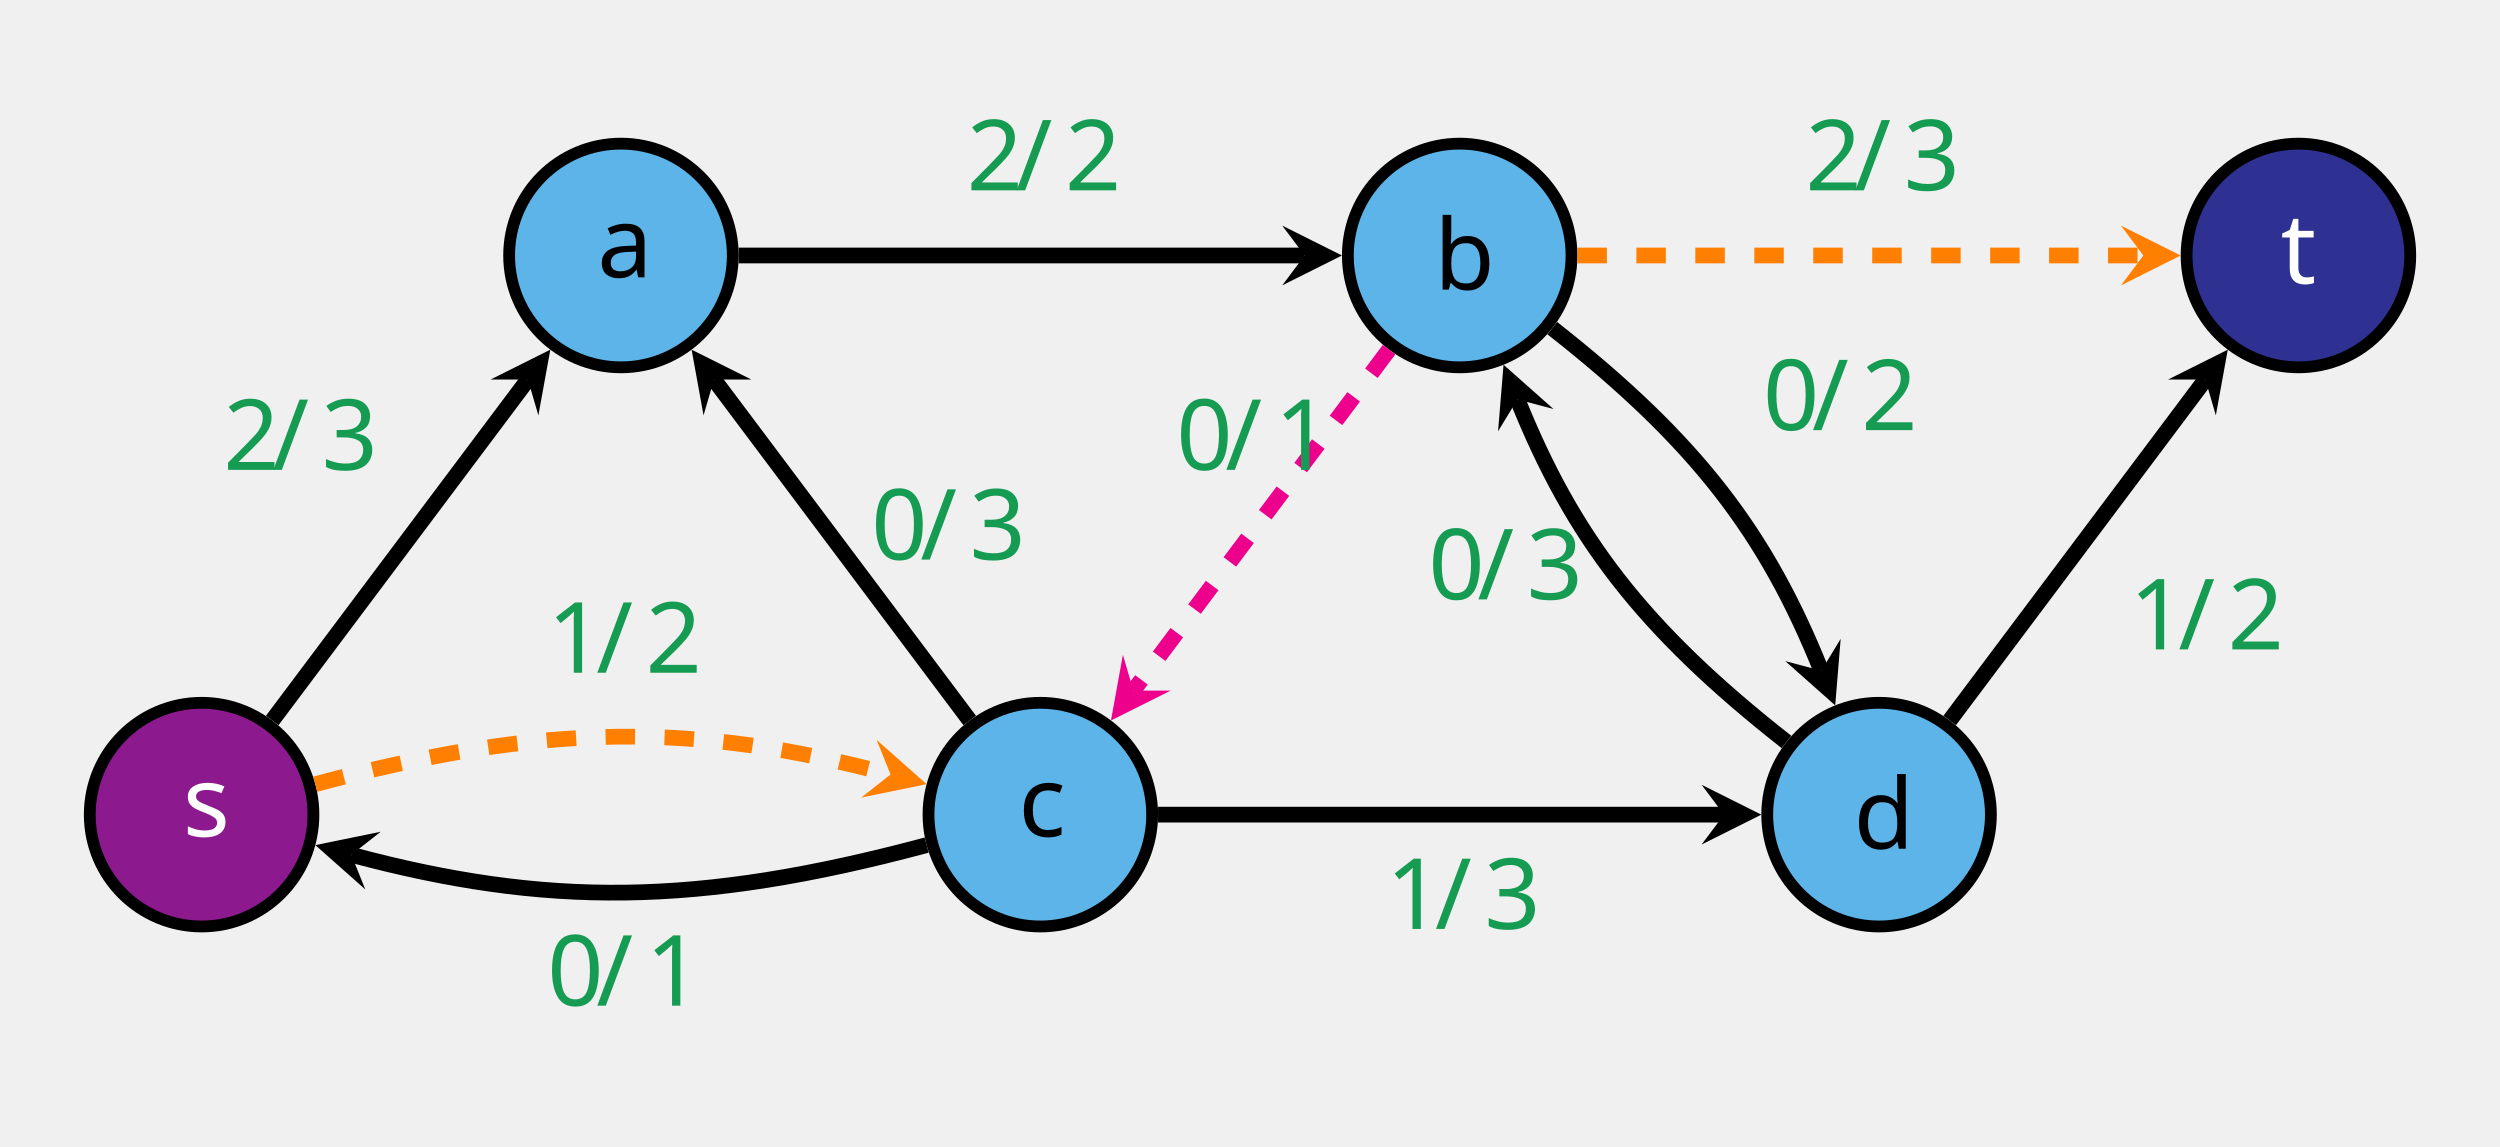
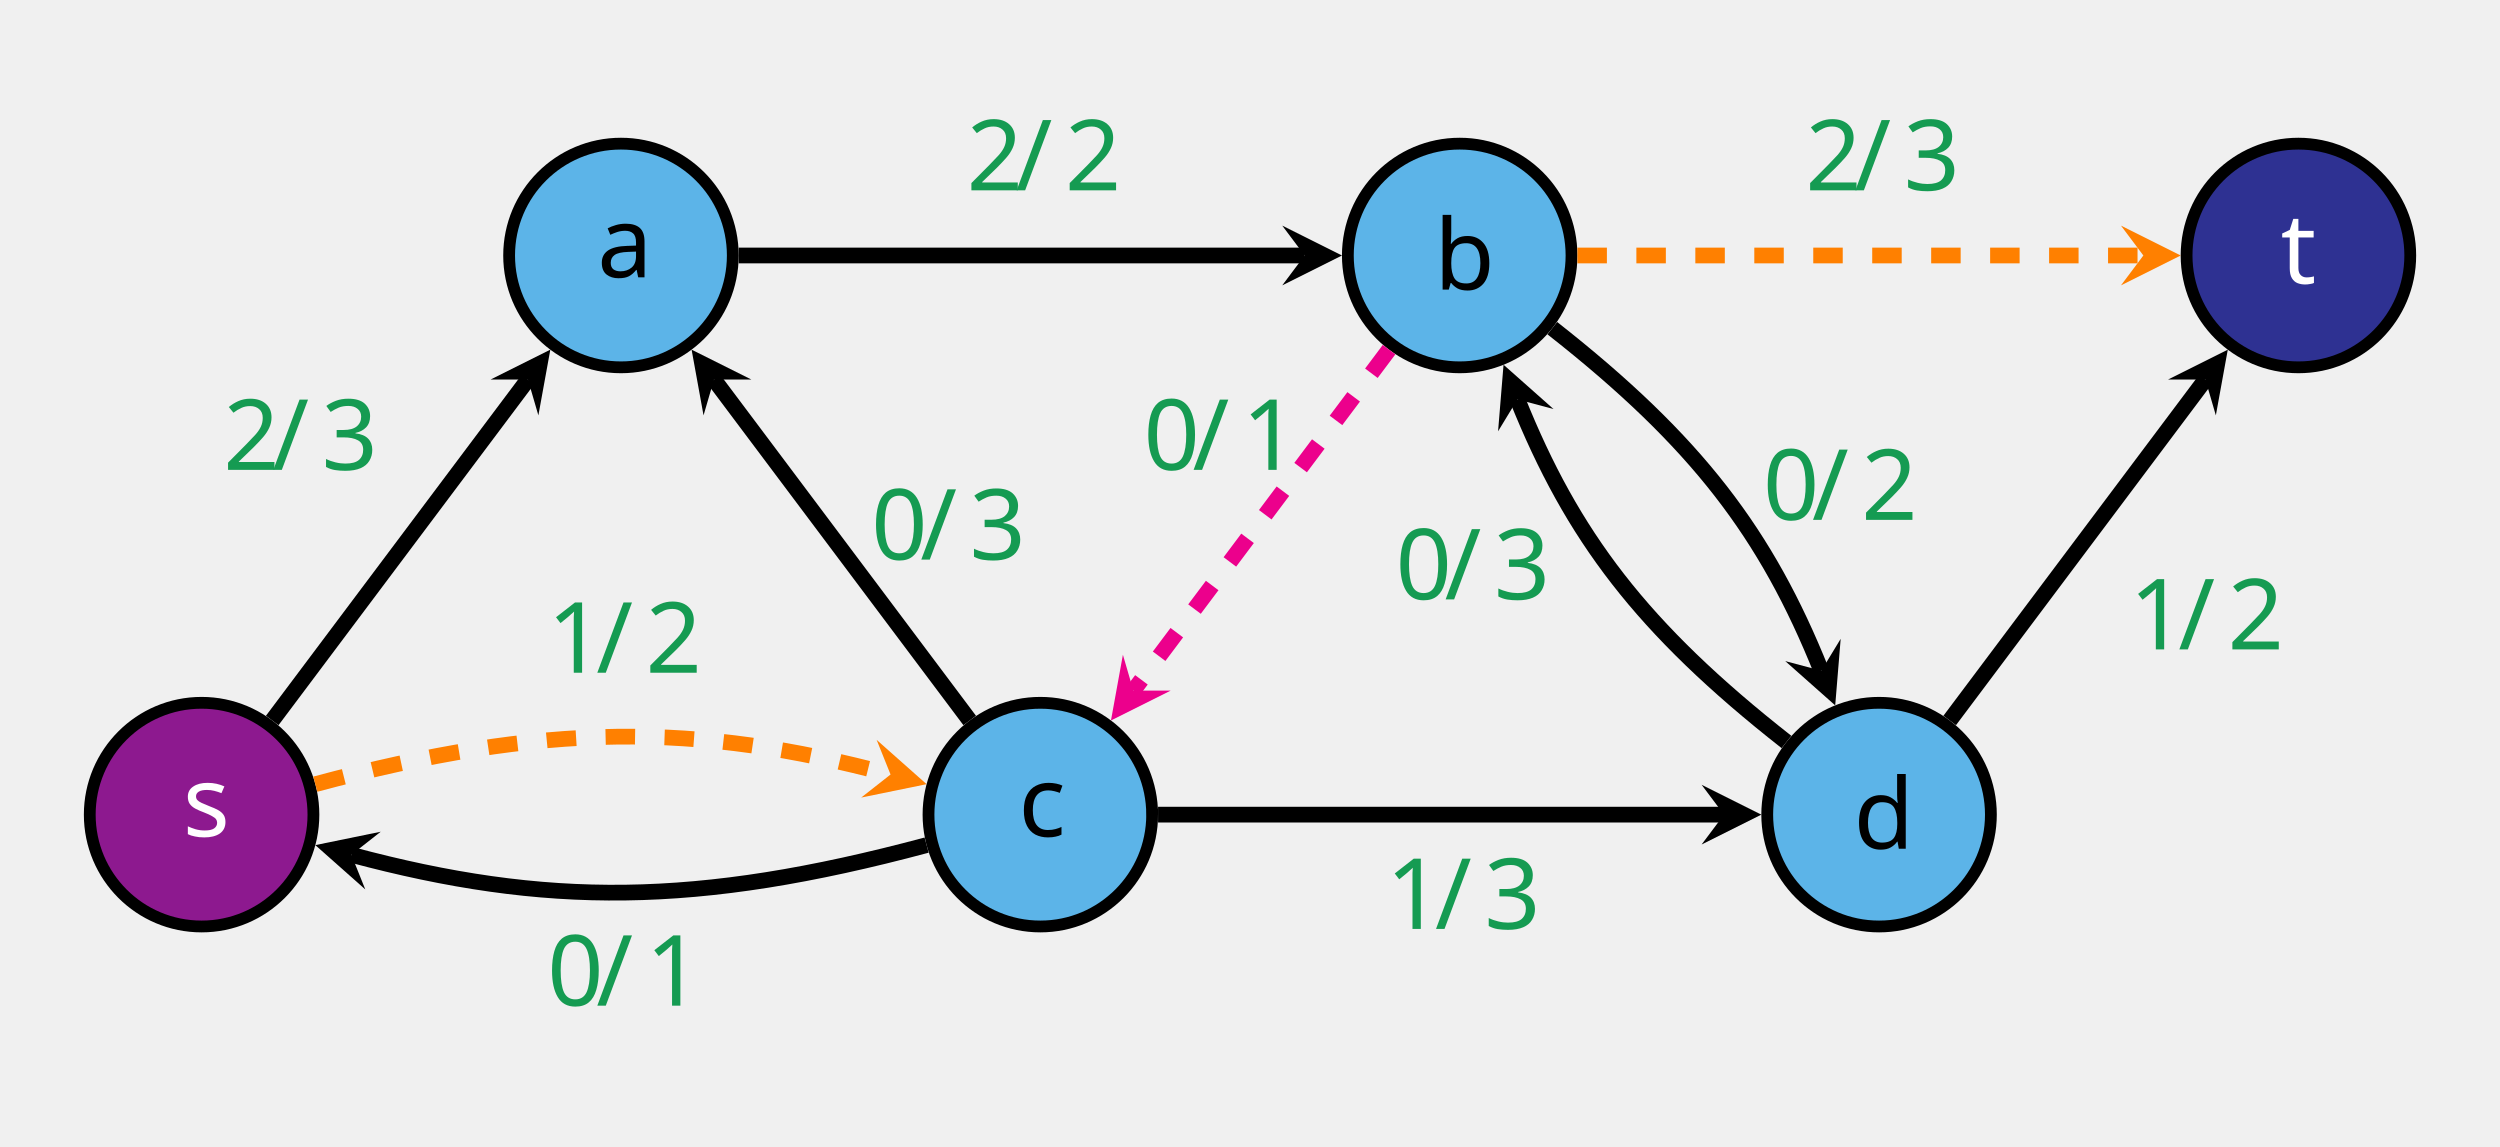
<svg xmlns="http://www.w3.org/2000/svg" version="1.1" id="svg2" width="337.972" height="155.044" viewBox="0 0 337.972 155.044">
  <defs id="defs6" />
  <g id="g8" transform="matrix(1.333333,0,0,-1.333333,0,155.044)">
    <g id="g10" transform="translate(20.44,33.685)">
      <g id="g12">
        <g id="g14">
          <g id="g16">
            <g id="g18">
              <path d="m 53.859,56.694 c 0,6.262 -5.076,11.339 -11.339,11.339 -6.262,0 -11.339,-5.076 -11.339,-11.339 0,-6.262 5.076,-11.339 11.339,-11.339 6.262,0 11.339,5.076 11.339,11.339 z" style="fill:#5cb4e8;fill-opacity:1;fill-rule:nonzero;stroke:#000000;stroke-width:1.196;stroke-linecap:butt;stroke-linejoin:miter;stroke-miterlimit:10;stroke-dasharray:none;stroke-opacity:1" id="path20" />
            </g>
            <g id="g22" transform="translate(40.126,54.479)">
              <g id="g24">
                <g id="g26" transform="translate(-60.566,-88.164)">
                  <text xml:space="preserve" transform="matrix(1,0,0,-1,60.566,88.164)" style="font-variant:normal;font-weight:normal;font-size:9.963px;font-family:CMSS10;-inkscape-font-specification:CMSS10;writing-mode:lr-tb;fill:#000000;fill-opacity:1;fill-rule:nonzero;stroke:none" id="text30">
                    <tspan x="0" y="0" id="tspan28">a</tspan>
                  </text>
                  <g id="g32" transform="translate(60.566,88.164)" />
                </g>
              </g>
              <g id="g34" transform="translate(-40.126,-54.479)" />
            </g>
          </g>
          <g id="g36">
            <g id="g38">
              <path d="m 138.899,56.694 c 0,6.262 -5.076,11.339 -11.339,11.339 -6.262,0 -11.339,-5.076 -11.339,-11.339 0,-6.262 5.076,-11.339 11.339,-11.339 6.262,0 11.339,5.076 11.339,11.339 z" style="fill:#5cb4e8;fill-opacity:1;fill-rule:nonzero;stroke:#000000;stroke-width:1.196;stroke-linecap:butt;stroke-linejoin:miter;stroke-miterlimit:10;stroke-dasharray:none;stroke-opacity:1" id="path40" />
            </g>
            <g id="g42" transform="translate(124.986,53.234)">
              <g id="g44">
                <g id="g46" transform="translate(-145.426,-86.919)">
                  <text xml:space="preserve" transform="matrix(1,0,0,-1,145.426,86.919)" style="font-variant:normal;font-weight:normal;font-size:9.963px;font-family:CMSS10;-inkscape-font-specification:CMSS10;writing-mode:lr-tb;fill:#000000;fill-opacity:1;fill-rule:nonzero;stroke:none" id="text50">
                    <tspan x="0" y="0" id="tspan48">b</tspan>
                  </text>
                  <g id="g52" transform="translate(145.426,86.919)" />
                </g>
              </g>
              <g id="g54" transform="translate(-124.986,-53.234)" />
            </g>
          </g>
          <g id="g56">
            <g id="g58">
              <path d="m 223.94,56.694 c 0,6.262 -5.076,11.339 -11.339,11.339 -6.262,0 -11.339,-5.076 -11.339,-11.339 0,-6.262 5.076,-11.339 11.339,-11.339 6.262,0 11.339,5.076 11.339,11.339 z" style="fill:#2e3192;fill-opacity:1;fill-rule:nonzero;stroke:#000000;stroke-width:1.196;stroke-linecap:butt;stroke-linejoin:miter;stroke-miterlimit:10;stroke-dasharray:none;stroke-opacity:1" id="path60" />
            </g>
            <g id="g62" transform="translate(210.8,53.847)">
              <g id="g64">
                <g id="g66" transform="translate(-231.24,-87.532)">
                  <text xml:space="preserve" transform="matrix(1,0,0,-1,231.24,87.532)" style="font-variant:normal;font-weight:normal;font-size:9.963px;font-family:CMSS10;-inkscape-font-specification:CMSS10;writing-mode:lr-tb;fill:#ffffff;fill-opacity:1;fill-rule:nonzero;stroke:none" id="text70">
                    <tspan x="0" y="0" id="tspan68">t</tspan>
                  </text>
                  <g id="g72" transform="translate(231.24,87.532)" />
                </g>
              </g>
              <g id="g74" transform="translate(-210.8,-53.847)" />
            </g>
          </g>
          <g id="g76">
            <g id="g78">
              <path d="M 11.339,0 C 11.339,6.262 6.262,11.339 0,11.339 -6.262,11.339 -11.339,6.262 -11.339,0 c 0,-6.262 5.076,-11.339 11.339,-11.339 6.262,0 11.339,5.076 11.339,11.339 z" style="fill:#8d198f;fill-opacity:1;fill-rule:nonzero;stroke:#000000;stroke-width:1.196;stroke-linecap:butt;stroke-linejoin:miter;stroke-miterlimit:10;stroke-dasharray:none;stroke-opacity:1" id="path80" />
            </g>
            <g id="g82" transform="translate(-1.909,-2.214)">
              <g id="g84">
                <g id="g86" transform="translate(-18.531,-31.471)">
                  <text xml:space="preserve" transform="matrix(1,0,0,-1,18.531,31.471)" style="font-variant:normal;font-weight:normal;font-size:9.963px;font-family:CMSS10;-inkscape-font-specification:CMSS10;writing-mode:lr-tb;fill:#ffffff;fill-opacity:1;fill-rule:nonzero;stroke:none" id="text90">
                    <tspan x="0" y="0" id="tspan88">s</tspan>
                  </text>
                  <g id="g92" transform="translate(18.531,31.471)" />
                </g>
              </g>
              <g id="g94" transform="translate(1.909,2.214)" />
            </g>
          </g>
          <g id="g96">
            <g id="g98">
              <path d="m 96.379,0 c 0,6.262 -5.076,11.339 -11.339,11.339 C 78.778,11.339 73.702,6.262 73.702,0 c 0,-6.262 5.076,-11.339 11.339,-11.339 6.262,0 11.339,5.076 11.339,11.339 z" style="fill:#5cb4e8;fill-opacity:1;fill-rule:nonzero;stroke:#000000;stroke-width:1.196;stroke-linecap:butt;stroke-linejoin:miter;stroke-miterlimit:10;stroke-dasharray:none;stroke-opacity:1" id="path100" />
            </g>
            <g id="g102" transform="translate(82.826,-2.214)">
              <g id="g104">
                <g id="g106" transform="translate(-103.266,-31.471)">
                  <text xml:space="preserve" transform="matrix(1,0,0,-1,103.266,31.471)" style="font-variant:normal;font-weight:normal;font-size:9.963px;font-family:CMSS10;-inkscape-font-specification:CMSS10;writing-mode:lr-tb;fill:#000000;fill-opacity:1;fill-rule:nonzero;stroke:none" id="text110">
                    <tspan x="0" y="0" id="tspan108">c</tspan>
                  </text>
                  <g id="g112" transform="translate(103.266,31.471)" />
                </g>
              </g>
              <g id="g114" transform="translate(-82.826,2.214)" />
            </g>
          </g>
          <g id="g116">
            <g id="g118">
              <path d="m 181.42,0 c 0,6.262 -5.076,11.339 -11.339,11.339 -6.262,0 -11.339,-5.076 -11.339,-11.339 0,-6.262 5.076,-11.339 11.339,-11.339 6.262,0 11.339,5.076 11.339,11.339 z" style="fill:#5cb4e8;fill-opacity:1;fill-rule:nonzero;stroke:#000000;stroke-width:1.196;stroke-linecap:butt;stroke-linejoin:miter;stroke-miterlimit:10;stroke-dasharray:none;stroke-opacity:1" id="path120" />
            </g>
            <g id="g122" transform="translate(167.505,-3.459)">
              <g id="g124">
                <g id="g126" transform="translate(-187.945,-30.226)">
                  <text xml:space="preserve" transform="matrix(1,0,0,-1,187.945,30.226)" style="font-variant:normal;font-weight:normal;font-size:9.963px;font-family:CMSS10;-inkscape-font-specification:CMSS10;writing-mode:lr-tb;fill:#000000;fill-opacity:1;fill-rule:nonzero;stroke:none" id="text130">
                    <tspan x="0" y="0" id="tspan128">d</tspan>
                  </text>
                  <g id="g132" transform="translate(187.945,30.226)" />
                </g>
              </g>
              <g id="g134" transform="translate(-167.505,3.459)" />
            </g>
          </g>
          <g id="g136">
            <g id="g138">
              <path d="M 7.162,9.549 33.087,44.116" style="fill:none;stroke:#000000;stroke-width:1.594;stroke-linecap:butt;stroke-linejoin:miter;stroke-miterlimit:10;stroke-dasharray:none;stroke-opacity:1" id="path140" />
              <g id="g142" transform="matrix(0.59999,0.79997,-0.79997,0.59999,33.08698,44.11621)">
                <g id="g144">
                  <path d="M 3.786,0 -2.271,3.029 0,0 -2.271,-3.029" style="fill:#000000;fill-opacity:1;fill-rule:nonzero;stroke:none" id="path146" />
                </g>
              </g>
              <g id="g148">
                <g id="g150" transform="translate(2.199,34.955)">
                  <g id="g152">
                    <g id="g154" transform="translate(-22.639,-68.64)">
                      <text xml:space="preserve" transform="matrix(1,0,0,-1,22.639,68.64)" style="font-variant:normal;font-weight:normal;font-size:9.963px;font-family:CMSS10;-inkscape-font-specification:CMSS10;writing-mode:lr-tb;fill:#159b52;fill-opacity:1;fill-rule:nonzero;stroke:none" id="text162">
                        <tspan x="0" y="0" id="tspan156">2</tspan>
                        <tspan x="4.981" y="0" id="tspan158">/</tspan>
                        <tspan x="9.963" y="0" id="tspan160">3</tspan>
                      </text>
                      <g id="g164" transform="translate(22.639,68.64)" />
                    </g>
                  </g>
                  <g id="g166" transform="translate(-2.199,-34.955)" />
                </g>
              </g>
            </g>
          </g>
          <g id="g168">
            <g id="g170">
              <path d="m 11.53,3.089 c 23.347,6.256 38.634,6.256 58.324,0.98" style="fill:none;stroke:#ff8000;stroke-width:1.594;stroke-linecap:butt;stroke-linejoin:miter;stroke-miterlimit:10;stroke-dasharray:2.989, 2.989;stroke-dashoffset:0;stroke-opacity:1" id="path172" />
              <g id="g174" transform="matrix(0.96593,-0.25879,0.25879,0.96593,69.85382,4.06876)">
                <g id="g176">
                  <path d="M 3.786,0 -2.271,3.029 0,0 -2.271,-3.029" style="fill:#ff8000;fill-opacity:1;fill-rule:nonzero;stroke:none" id="path178" />
                </g>
              </g>
              <g id="g180">
                <g id="g182" transform="translate(35.048,14.389)">
                  <g id="g184">
                    <g id="g186" transform="translate(-55.488,-48.074)">
                      <text xml:space="preserve" transform="matrix(1,0,0,-1,55.488,48.074)" style="font-variant:normal;font-weight:normal;font-size:9.963px;font-family:CMSS10;-inkscape-font-specification:CMSS10;writing-mode:lr-tb;fill:#159b52;fill-opacity:1;fill-rule:nonzero;stroke:none" id="text194">
                        <tspan x="0" y="0" id="tspan188">1</tspan>
                        <tspan x="4.981" y="0" id="tspan190">/</tspan>
                        <tspan x="9.963" y="0" id="tspan192">2</tspan>
                      </text>
                      <g id="g196" transform="translate(55.488,48.074)" />
                    </g>
                  </g>
                  <g id="g198" transform="translate(-35.048,-14.389)" />
                </g>
              </g>
            </g>
          </g>
          <g id="g200">
            <g id="g202">
              <path d="M 73.511,-3.089 C 50.163,-9.345 34.877,-9.345 15.187,-4.069" style="fill:none;stroke:#000000;stroke-width:1.594;stroke-linecap:butt;stroke-linejoin:miter;stroke-miterlimit:10;stroke-dasharray:none;stroke-opacity:1" id="path204" />
              <g id="g206" transform="matrix(-0.96593,0.25879,-0.25879,-0.96593,15.18658,-4.06876)">
                <g id="g208">
                  <path d="M 3.786,0 -2.271,3.029 0,0 -2.271,-3.029" style="fill:#000000;fill-opacity:1;fill-rule:nonzero;stroke:none" id="path210" />
                </g>
              </g>
              <g id="g212">
                <g id="g214" transform="translate(35.048,-19.37)">
                  <g id="g216">
                    <g id="g218" transform="translate(-55.488,-14.315)">
                      <text xml:space="preserve" transform="matrix(1,0,0,-1,55.488,14.315)" style="font-variant:normal;font-weight:normal;font-size:9.963px;font-family:CMSS10;-inkscape-font-specification:CMSS10;writing-mode:lr-tb;fill:#159b52;fill-opacity:1;fill-rule:nonzero;stroke:none" id="text226">
                        <tspan x="0" y="0" id="tspan220">0</tspan>
                        <tspan x="4.981" y="0" id="tspan222">/</tspan>
                        <tspan x="9.963" y="0" id="tspan224">1</tspan>
                      </text>
                      <g id="g228" transform="translate(55.488,14.315)" />
                    </g>
                  </g>
                  <g id="g230" transform="translate(-35.048,19.37)" />
                </g>
              </g>
            </g>
          </g>
          <g id="g232">
            <g id="g234">
              <path d="M 77.879,9.549 51.953,44.116" style="fill:none;stroke:#000000;stroke-width:1.594;stroke-linecap:butt;stroke-linejoin:miter;stroke-miterlimit:10;stroke-dasharray:none;stroke-opacity:1" id="path236" />
              <g id="g238" transform="matrix(-0.59999,0.79997,-0.79997,-0.59999,51.95341,44.11621)">
                <g id="g240">
                  <path d="M 3.786,0 -2.271,3.029 0,0 -2.271,-3.029" style="fill:#000000;fill-opacity:1;fill-rule:nonzero;stroke:none" id="path242" />
                </g>
              </g>
              <g id="g244">
                <g id="g246" transform="translate(67.897,25.856)">
                  <g id="g248">
                    <g id="g250" transform="translate(-88.337,-59.541)">
                      <text xml:space="preserve" transform="matrix(1,0,0,-1,88.337,59.541)" style="font-variant:normal;font-weight:normal;font-size:9.963px;font-family:CMSS10;-inkscape-font-specification:CMSS10;writing-mode:lr-tb;fill:#159b52;fill-opacity:1;fill-rule:nonzero;stroke:none" id="text258">
                        <tspan x="0" y="0" id="tspan252">0</tspan>
                        <tspan x="4.981" y="0" id="tspan254">/</tspan>
                        <tspan x="9.963" y="0" id="tspan256">3</tspan>
                      </text>
                      <g id="g260" transform="translate(88.337,59.541)" />
                    </g>
                  </g>
                  <g id="g262" transform="translate(-67.897,-25.856)" />
                </g>
              </g>
            </g>
          </g>
          <g id="g264">
            <g id="g266">
              <path d="m 54.457,56.694 h 57.382" style="fill:none;stroke:#000000;stroke-width:1.594;stroke-linecap:butt;stroke-linejoin:miter;stroke-miterlimit:10;stroke-dasharray:none;stroke-opacity:1" id="path268" />
              <g id="g270" transform="translate(111.8383,56.69362)">
                <g id="g272">
                  <path d="M 3.786,0 -2.271,3.029 0,0 -2.271,-3.029" style="fill:#000000;fill-opacity:1;fill-rule:nonzero;stroke:none" id="path274" />
                </g>
              </g>
              <g id="g276">
                <g id="g278" transform="translate(77.568,63.301)">
                  <g id="g280">
                    <g id="g282" transform="translate(-98.008,-96.986)">
                      <text xml:space="preserve" transform="matrix(1,0,0,-1,98.008,96.986)" style="font-variant:normal;font-weight:normal;font-size:9.963px;font-family:CMSS10;-inkscape-font-specification:CMSS10;writing-mode:lr-tb;fill:#159b52;fill-opacity:1;fill-rule:nonzero;stroke:none" id="text290">
                        <tspan x="0" y="0" id="tspan284">2</tspan>
                        <tspan x="4.981" y="0" id="tspan286">/</tspan>
                        <tspan x="9.963" y="0" id="tspan288">2</tspan>
                      </text>
                      <g id="g292" transform="translate(98.008,96.986)" />
                    </g>
                  </g>
                  <g id="g294" transform="translate(-77.568,-63.301)" />
                </g>
              </g>
            </g>
          </g>
          <g id="g296">
            <g id="g298">
              <path d="M 120.399,47.145 94.474,12.577" style="fill:none;stroke:#ec008c;stroke-width:1.594;stroke-linecap:butt;stroke-linejoin:miter;stroke-miterlimit:10;stroke-dasharray:2.989, 2.989;stroke-dashoffset:0;stroke-opacity:1" id="path300" />
              <g id="g302" transform="matrix(-0.59999,-0.79997,0.79997,-0.59999,94.47365,12.5774)">
                <g id="g304">
                  <path d="M 3.786,0 -2.271,3.029 0,0 -2.271,-3.029" style="fill:#ec008c;fill-opacity:1;fill-rule:nonzero;stroke:none" id="path306" />
                </g>
              </g>
              <g id="g308">
-                 <g id="g310" transform="translate(98.827,34.955)">
+                 <g id="g310" transform="translate(95.507,34.955)">
                  <g id="g312">
-                     <g id="g314" transform="translate(-119.267,-68.64)">
-                       <text xml:space="preserve" transform="matrix(1,0,0,-1,119.267,68.64)" style="font-variant:normal;font-weight:normal;font-size:9.963px;font-family:CMSS10;-inkscape-font-specification:CMSS10;writing-mode:lr-tb;fill:#159b52;fill-opacity:1;fill-rule:nonzero;stroke:none" id="text322">
+                     <g id="g314" transform="translate(-115.947,-68.64)">
+                       <text xml:space="preserve" transform="matrix(1,0,0,-1,115.947,68.64)" style="font-variant:normal;font-weight:normal;font-size:9.963px;font-family:CMSS10;-inkscape-font-specification:CMSS10;writing-mode:lr-tb;fill:#159b52;fill-opacity:1;fill-rule:nonzero;stroke:none" id="text322">
                        <tspan x="0" y="0" id="tspan316">0</tspan>
                        <tspan x="4.981" y="0" id="tspan318">/</tspan>
                        <tspan x="9.963" y="0" id="tspan320">1</tspan>
                      </text>
-                       <g id="g324" transform="translate(119.267,68.64)" />
-                     </g>
-                   </g>
-                   <g id="g326" transform="translate(-98.827,-34.955)" />
+                       <g id="g324" transform="translate(115.947,68.64)" />
+                     </g>
+                   </g>
+                   <g id="g326" transform="translate(-95.507,-34.955)" />
                </g>
              </g>
            </g>
          </g>
          <g id="g328">
            <g id="g330">
              <path d="m 96.977,0 h 57.382" style="fill:none;stroke:#000000;stroke-width:1.594;stroke-linecap:butt;stroke-linejoin:miter;stroke-miterlimit:10;stroke-dasharray:none;stroke-opacity:1" id="path332" />
              <g id="g334" transform="translate(154.3586)">
                <g id="g336">
                  <path d="M 3.786,0 -2.271,3.029 0,0 -2.271,-3.029" style="fill:#000000;fill-opacity:1;fill-rule:nonzero;stroke:none" id="path338" />
                </g>
              </g>
              <g id="g340">
                <g id="g342" transform="translate(120.087,-11.589)">
                  <g id="g344">
                    <g id="g346" transform="translate(-140.527,-22.096)">
                      <text xml:space="preserve" transform="matrix(1,0,0,-1,140.527,22.096)" style="font-variant:normal;font-weight:normal;font-size:9.963px;font-family:CMSS10;-inkscape-font-specification:CMSS10;writing-mode:lr-tb;fill:#159b52;fill-opacity:1;fill-rule:nonzero;stroke:none" id="text354">
                        <tspan x="0" y="0" id="tspan348">1</tspan>
                        <tspan x="4.981" y="0" id="tspan350">/</tspan>
                        <tspan x="9.963" y="0" id="tspan352">3</tspan>
                      </text>
                      <g id="g356" transform="translate(140.527,22.096)" />
                    </g>
                  </g>
                  <g id="g358" transform="translate(-120.087,11.589)" />
                </g>
              </g>
            </g>
          </g>
          <g id="g360">
            <g id="g362">
              <path d="m 160.692,7.37 c -14.708,11.545 -21.72,20.894 -27.275,34.733" style="fill:none;stroke:#000000;stroke-width:1.594;stroke-linecap:butt;stroke-linejoin:miter;stroke-miterlimit:10;stroke-dasharray:none;stroke-opacity:1" id="path364" />
              <g id="g366" transform="matrix(-0.3725,0.928,-0.928,-0.3725,133.4168,42.10324)">
                <g id="g368">
                  <path d="M 3.786,0 -2.271,3.029 0,0 -2.271,-3.029" style="fill:#000000;fill-opacity:1;fill-rule:nonzero;stroke:none" id="path370" />
                </g>
              </g>
              <g id="g372">
-                 <g id="g374" transform="translate(124.382,21.825)">
+                 <g id="g374" transform="translate(121.062,21.825)">
                  <g id="g376">
-                     <g id="g378" transform="translate(-144.822,-55.51)">
-                       <text xml:space="preserve" transform="matrix(1,0,0,-1,144.822,55.51)" style="font-variant:normal;font-weight:normal;font-size:9.963px;font-family:CMSS10;-inkscape-font-specification:CMSS10;writing-mode:lr-tb;fill:#159b52;fill-opacity:1;fill-rule:nonzero;stroke:none" id="text386">
+                     <g id="g378" transform="translate(-141.502,-55.51)">
+                       <text xml:space="preserve" transform="matrix(1,0,0,-1,141.502,55.51)" style="font-variant:normal;font-weight:normal;font-size:9.963px;font-family:CMSS10;-inkscape-font-specification:CMSS10;writing-mode:lr-tb;fill:#159b52;fill-opacity:1;fill-rule:nonzero;stroke:none" id="text386">
                        <tspan x="0" y="0" id="tspan380">0</tspan>
                        <tspan x="4.981" y="0" id="tspan382">/</tspan>
                        <tspan x="9.963" y="0" id="tspan384">3</tspan>
                      </text>
-                       <g id="g388" transform="translate(144.822,55.51)" />
-                     </g>
-                   </g>
-                   <g id="g390" transform="translate(-124.382,-21.825)" />
+                       <g id="g388" transform="translate(141.502,55.51)" />
+                     </g>
+                   </g>
+                   <g id="g390" transform="translate(-121.062,-21.825)" />
                </g>
              </g>
            </g>
          </g>
          <g id="g392">
            <g id="g394">
              <path d="m 136.95,49.324 c 14.708,-11.545 21.72,-20.894 27.275,-34.733" style="fill:none;stroke:#000000;stroke-width:1.594;stroke-linecap:butt;stroke-linejoin:miter;stroke-miterlimit:10;stroke-dasharray:none;stroke-opacity:1" id="path396" />
              <g id="g398" transform="matrix(0.3725,-0.928,0.928,0.3725,164.2247,14.59036)">
                <g id="g400">
                  <path d="M 3.786,0 -2.271,3.029 0,0 -2.271,-3.029" style="fill:#000000;fill-opacity:1;fill-rule:nonzero;stroke:none" id="path402" />
                </g>
              </g>
              <g id="g404">
-                 <g id="g406" transform="translate(158.312,38.986)">
+                 <g id="g406" transform="translate(158.312,29.887)">
                  <g id="g408">
-                     <g id="g410" transform="translate(-178.752,-72.671)">
-                       <text xml:space="preserve" transform="matrix(1,0,0,-1,178.752,72.671)" style="font-variant:normal;font-weight:normal;font-size:9.963px;font-family:CMSS10;-inkscape-font-specification:CMSS10;writing-mode:lr-tb;fill:#159b52;fill-opacity:1;fill-rule:nonzero;stroke:none" id="text418">
+                     <g id="g410" transform="translate(-178.752,-63.572)">
+                       <text xml:space="preserve" transform="matrix(1,0,0,-1,178.752,63.572)" style="font-variant:normal;font-weight:normal;font-size:9.963px;font-family:CMSS10;-inkscape-font-specification:CMSS10;writing-mode:lr-tb;fill:#159b52;fill-opacity:1;fill-rule:nonzero;stroke:none" id="text418">
                        <tspan x="0" y="0" id="tspan412">0</tspan>
                        <tspan x="4.981" y="0" id="tspan414">/</tspan>
                        <tspan x="9.963" y="0" id="tspan416">2</tspan>
                      </text>
-                       <g id="g420" transform="translate(178.752,72.671)" />
-                     </g>
-                   </g>
-                   <g id="g422" transform="translate(-158.312,-38.986)" />
+                       <g id="g420" transform="translate(178.752,63.572)" />
+                     </g>
+                   </g>
+                   <g id="g422" transform="translate(-158.312,-29.887)" />
                </g>
              </g>
            </g>
          </g>
          <g id="g424">
            <g id="g426">
              <path d="m 139.497,56.694 h 57.382" style="fill:none;stroke:#ff8000;stroke-width:1.594;stroke-linecap:butt;stroke-linejoin:miter;stroke-miterlimit:10;stroke-dasharray:2.989, 2.989;stroke-dashoffset:0;stroke-opacity:1" id="path428" />
              <g id="g430" transform="translate(196.8788,56.69362)">
                <g id="g432">
                  <path d="M 3.786,0 -2.271,3.029 0,0 -2.271,-3.029" style="fill:#ff8000;fill-opacity:1;fill-rule:nonzero;stroke:none" id="path434" />
                </g>
              </g>
              <g id="g436">
                <g id="g438" transform="translate(162.607,63.301)">
                  <g id="g440">
                    <g id="g442" transform="translate(-183.047,-96.986)">
                      <text xml:space="preserve" transform="matrix(1,0,0,-1,183.047,96.986)" style="font-variant:normal;font-weight:normal;font-size:9.963px;font-family:CMSS10;-inkscape-font-specification:CMSS10;writing-mode:lr-tb;fill:#159b52;fill-opacity:1;fill-rule:nonzero;stroke:none" id="text450">
                        <tspan x="0" y="0" id="tspan444">2</tspan>
                        <tspan x="4.981" y="0" id="tspan446">/</tspan>
                        <tspan x="9.963" y="0" id="tspan448">3</tspan>
                      </text>
                      <g id="g452" transform="translate(183.047,96.986)" />
                    </g>
                  </g>
                  <g id="g454" transform="translate(-162.607,-63.301)" />
                </g>
              </g>
            </g>
          </g>
          <g id="g456">
            <g id="g458">
              <path d="m 177.243,9.549 25.925,34.567" style="fill:none;stroke:#000000;stroke-width:1.594;stroke-linecap:butt;stroke-linejoin:miter;stroke-miterlimit:10;stroke-dasharray:none;stroke-opacity:1" id="path460" />
              <g id="g462" transform="matrix(0.59999,0.79997,-0.79997,0.59999,203.1678,44.11621)">
                <g id="g464">
                  <path d="M 3.786,0 -2.271,3.029 0,0 -2.271,-3.029" style="fill:#000000;fill-opacity:1;fill-rule:nonzero;stroke:none" id="path466" />
                </g>
              </g>
              <g id="g468">
                <g id="g470" transform="translate(195.456,16.757)">
                  <g id="g472">
                    <g id="g474" transform="translate(-215.896,-50.442)">
                      <text xml:space="preserve" transform="matrix(1,0,0,-1,215.896,50.442)" style="font-variant:normal;font-weight:normal;font-size:9.963px;font-family:CMSS10;-inkscape-font-specification:CMSS10;writing-mode:lr-tb;fill:#159b52;fill-opacity:1;fill-rule:nonzero;stroke:none" id="text482">
                        <tspan x="0" y="0" id="tspan476">1</tspan>
                        <tspan x="4.981" y="0" id="tspan478">/</tspan>
                        <tspan x="9.963" y="0" id="tspan480">2</tspan>
                      </text>
                      <g id="g484" transform="translate(215.896,50.442)" />
                    </g>
                  </g>
                  <g id="g486" transform="translate(-195.456,-16.757)" />
                </g>
              </g>
            </g>
          </g>
        </g>
      </g>
    </g>
  </g>
</svg>
